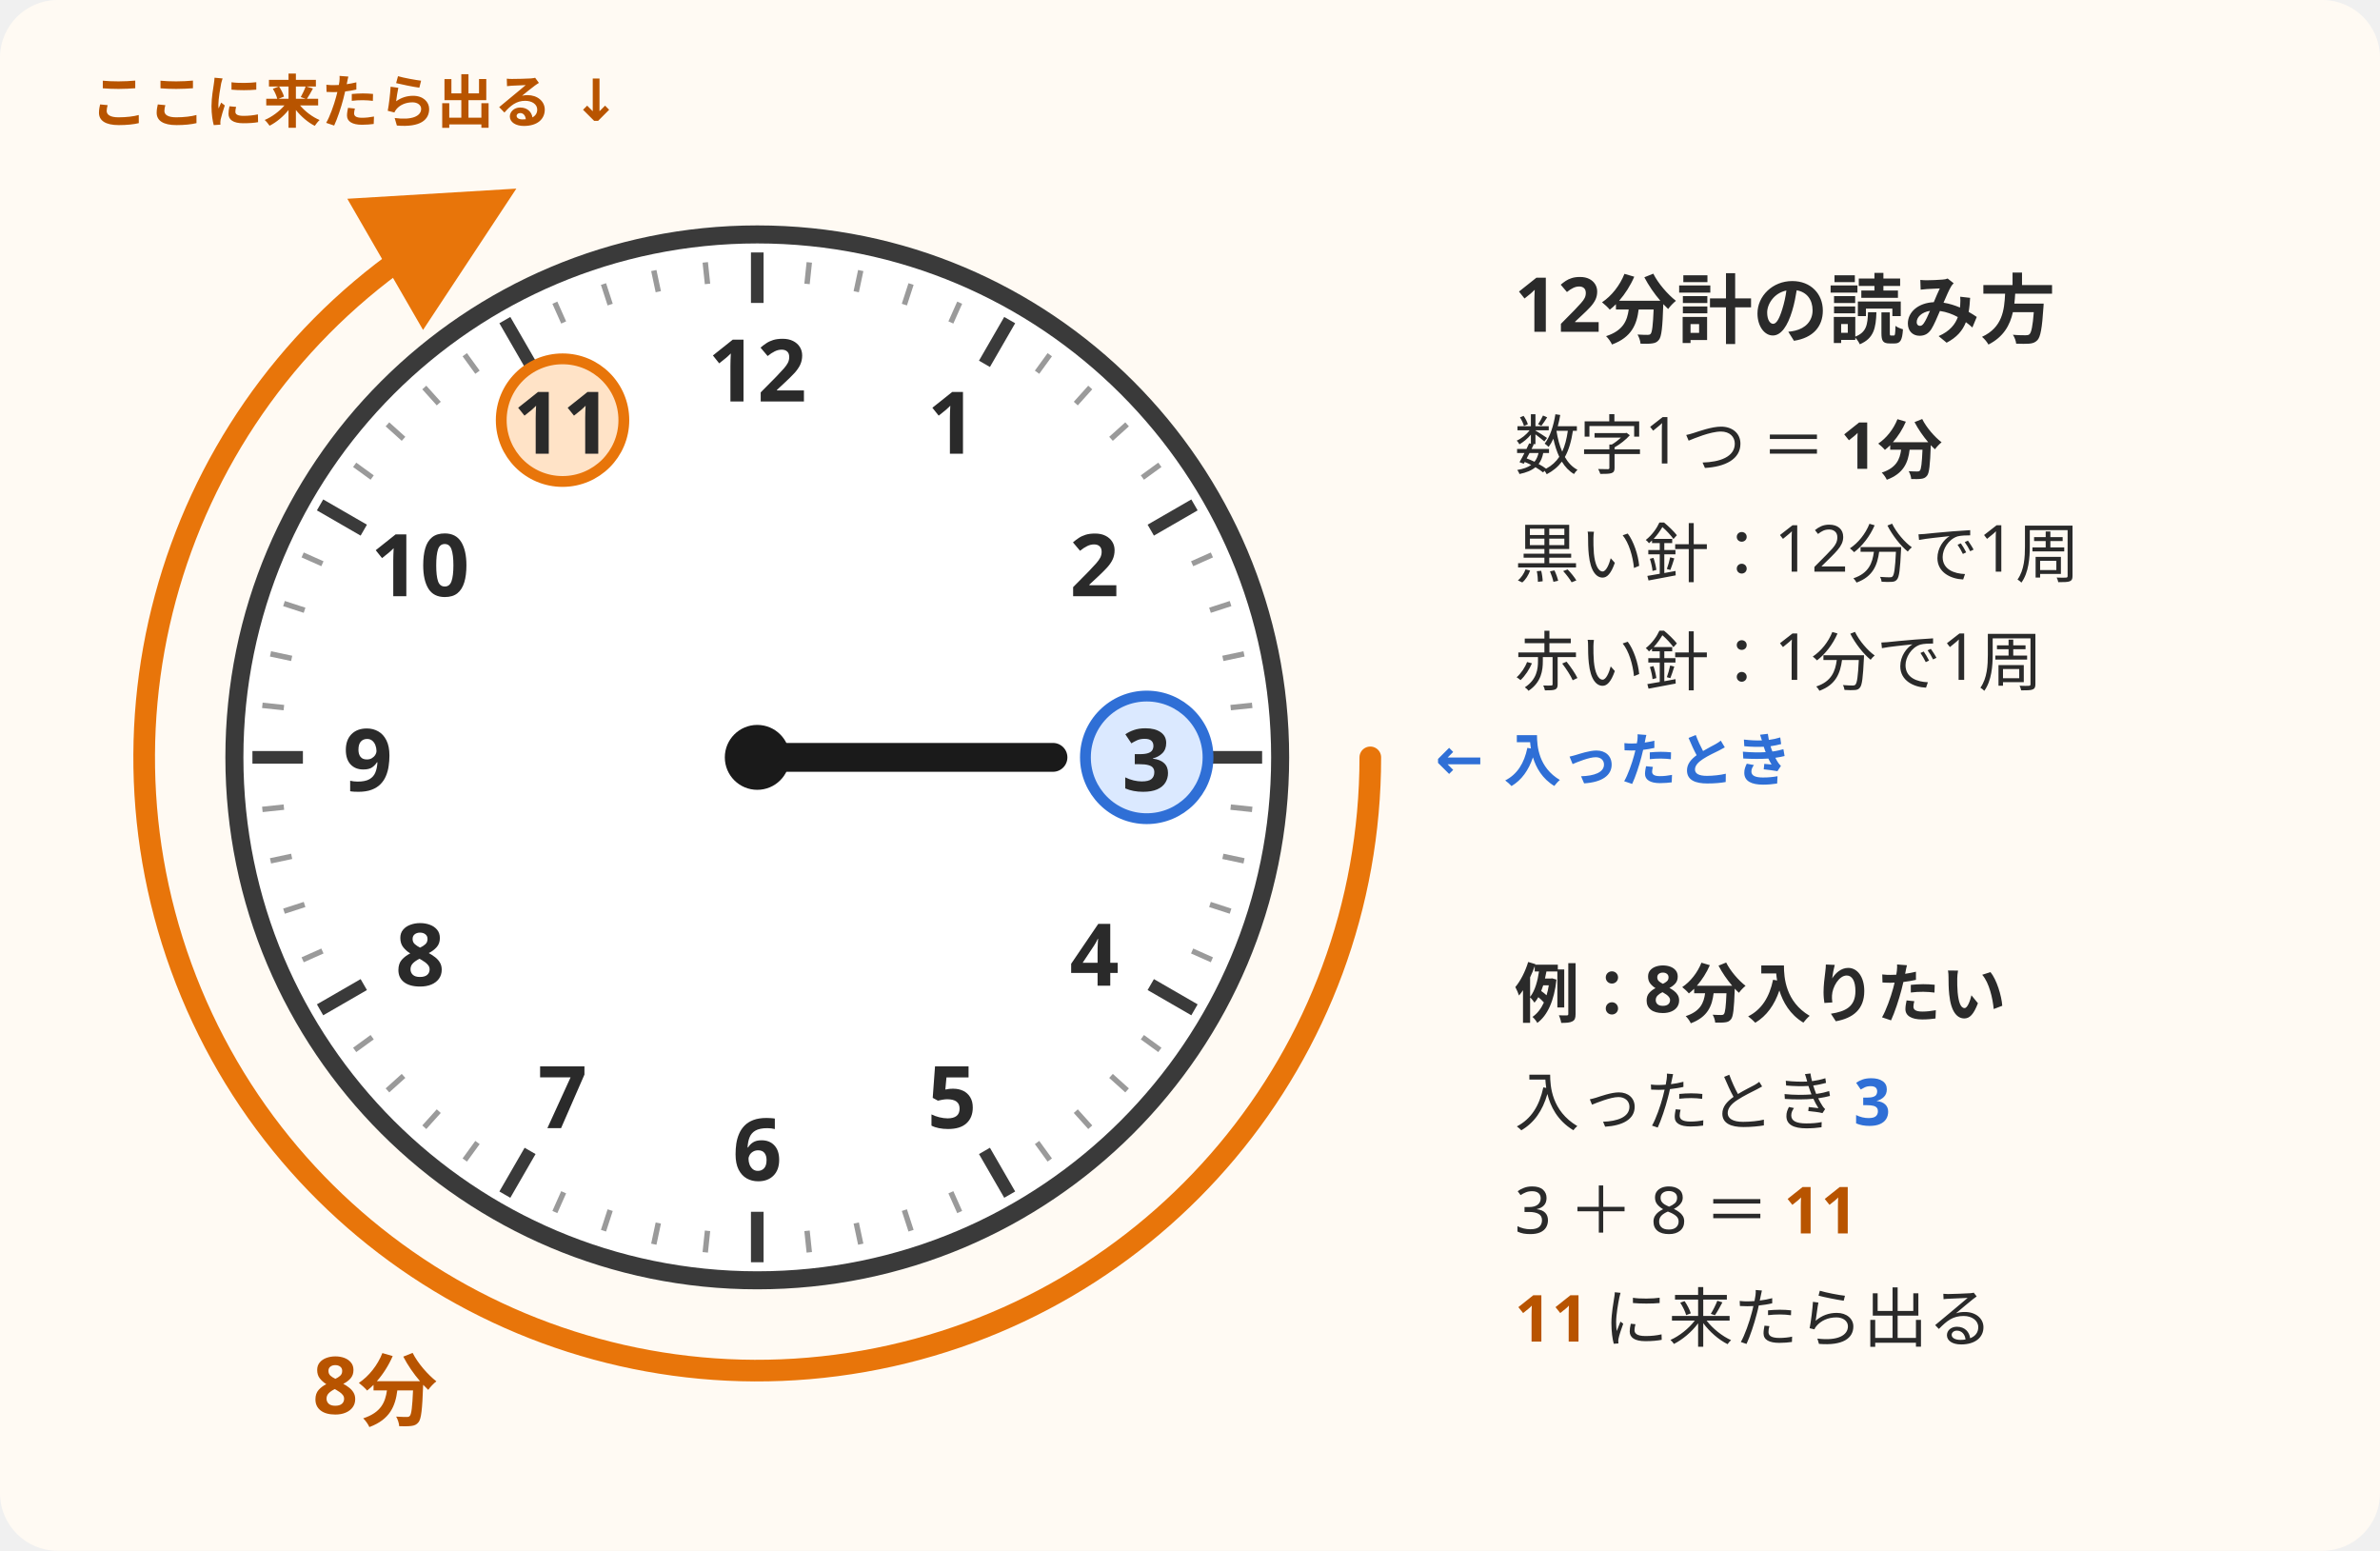
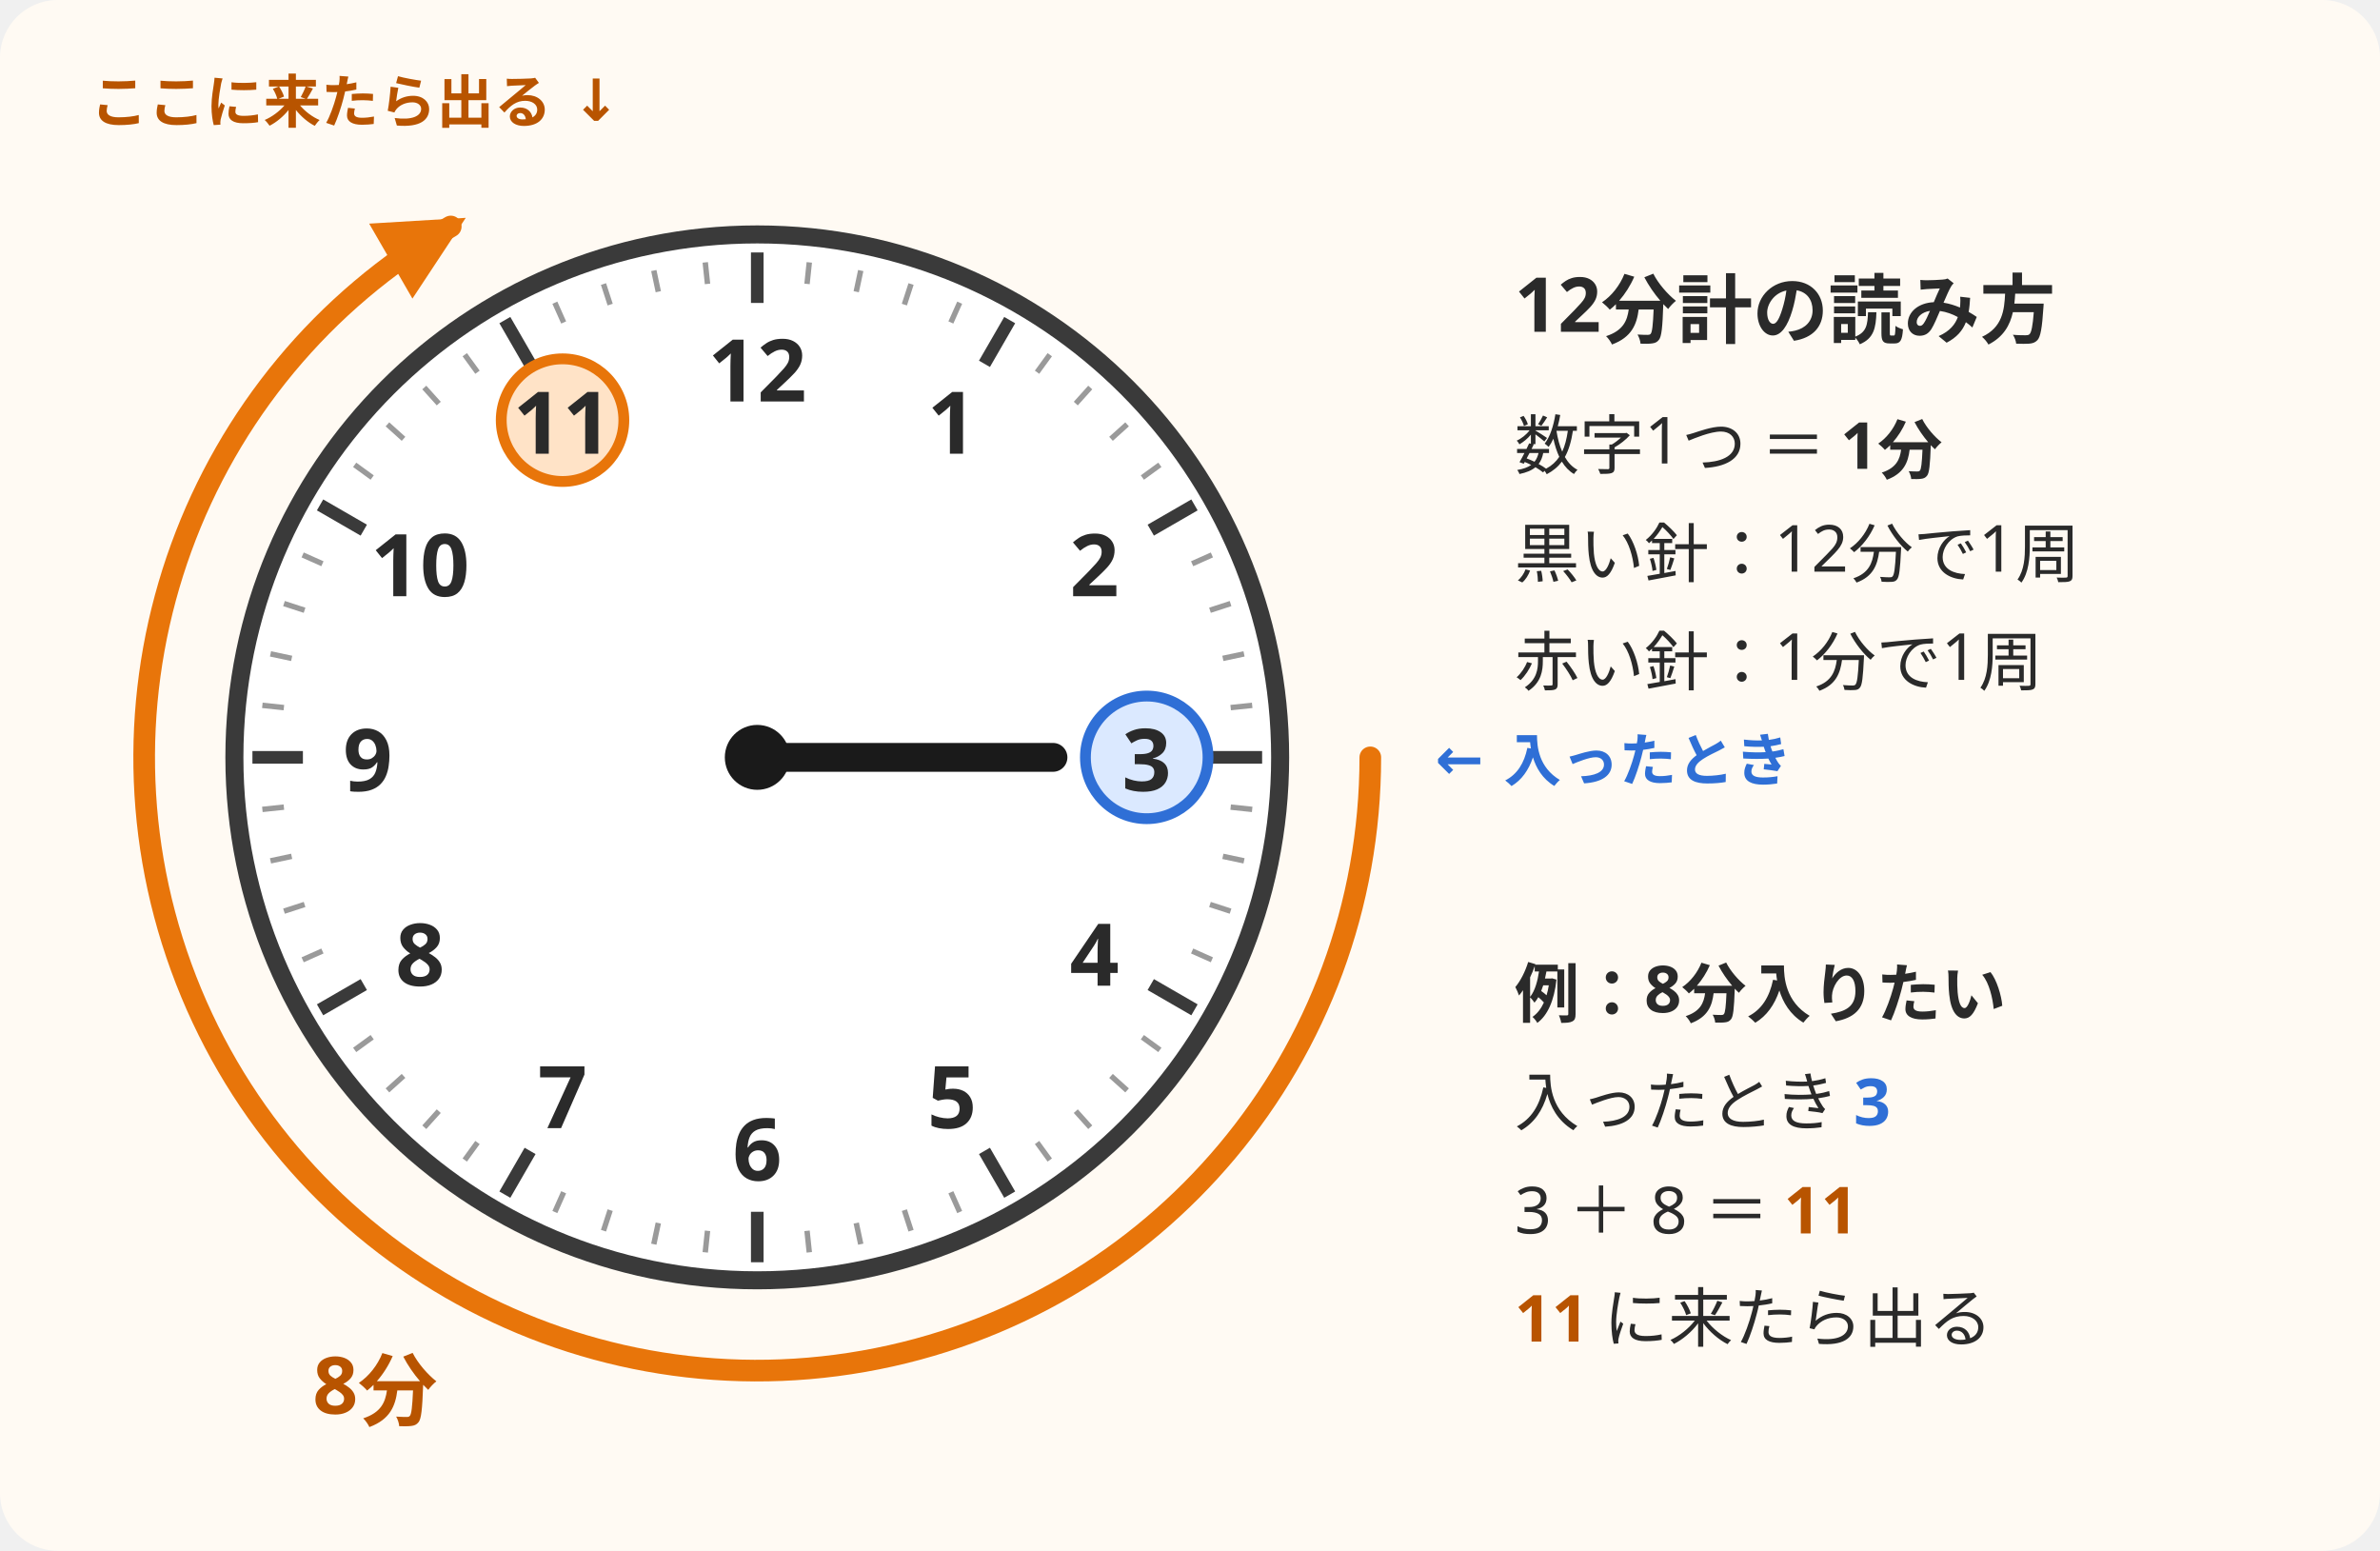
<svg xmlns="http://www.w3.org/2000/svg" viewBox="0 0 660 430" font-family="'Hiragino Sans','Hiragino Kaku Gothic ProN','Noto Sans JP','Yu Gothic',sans-serif" role="img" aria-labelledby="t d">
  <defs>
-     <marker id="arrow" viewBox="0 0 10 10" refX="5" refY="5" markerWidth="7" markerHeight="7" orient="auto-start-reverse">
+     <marker id="arrow" viewBox="0 0 10 10" refX="8" refY="5" markerWidth="4" markerHeight="4" orient="auto-start-reverse">
      <path d="M0,0 L10,5 L0,10 z" fill="#e8750a" />
    </marker>
  </defs>
  <rect width="660" height="430" rx="16" fill="#fffaf3" />
  <path d="M380,210 A170,170 0 1 1 125,62.8" fill="none" stroke="#e8750a" stroke-width="6" stroke-linecap="round" marker-end="url(#arrow)" />
  <text x="104" y="392" font-size="22" font-weight="700" fill="#b85400" text-anchor="middle">8分</text>
  <circle cx="210" cy="210" r="145" fill="#ffffff" stroke="#3a3a3a" stroke-width="5" />
  <g stroke="#9a9a9a" stroke-width="1.5">
    <line x1="210" y1="72" x2="210" y2="78" transform="rotate(6 210 210)" />
    <line x1="210" y1="72" x2="210" y2="78" transform="rotate(12 210 210)" />
    <line x1="210" y1="72" x2="210" y2="78" transform="rotate(18 210 210)" />
    <line x1="210" y1="72" x2="210" y2="78" transform="rotate(24 210 210)" />
    <line x1="210" y1="72" x2="210" y2="78" transform="rotate(36 210 210)" />
    <line x1="210" y1="72" x2="210" y2="78" transform="rotate(42 210 210)" />
    <line x1="210" y1="72" x2="210" y2="78" transform="rotate(48 210 210)" />
    <line x1="210" y1="72" x2="210" y2="78" transform="rotate(54 210 210)" />
    <line x1="210" y1="72" x2="210" y2="78" transform="rotate(66 210 210)" />
    <line x1="210" y1="72" x2="210" y2="78" transform="rotate(72 210 210)" />
    <line x1="210" y1="72" x2="210" y2="78" transform="rotate(78 210 210)" />
    <line x1="210" y1="72" x2="210" y2="78" transform="rotate(84 210 210)" />
    <line x1="210" y1="72" x2="210" y2="78" transform="rotate(96 210 210)" />
    <line x1="210" y1="72" x2="210" y2="78" transform="rotate(102 210 210)" />
    <line x1="210" y1="72" x2="210" y2="78" transform="rotate(108 210 210)" />
    <line x1="210" y1="72" x2="210" y2="78" transform="rotate(114 210 210)" />
    <line x1="210" y1="72" x2="210" y2="78" transform="rotate(126 210 210)" />
    <line x1="210" y1="72" x2="210" y2="78" transform="rotate(132 210 210)" />
    <line x1="210" y1="72" x2="210" y2="78" transform="rotate(138 210 210)" />
    <line x1="210" y1="72" x2="210" y2="78" transform="rotate(144 210 210)" />
    <line x1="210" y1="72" x2="210" y2="78" transform="rotate(156 210 210)" />
    <line x1="210" y1="72" x2="210" y2="78" transform="rotate(162 210 210)" />
    <line x1="210" y1="72" x2="210" y2="78" transform="rotate(168 210 210)" />
    <line x1="210" y1="72" x2="210" y2="78" transform="rotate(174 210 210)" />
    <line x1="210" y1="72" x2="210" y2="78" transform="rotate(186 210 210)" />
    <line x1="210" y1="72" x2="210" y2="78" transform="rotate(192 210 210)" />
    <line x1="210" y1="72" x2="210" y2="78" transform="rotate(198 210 210)" />
    <line x1="210" y1="72" x2="210" y2="78" transform="rotate(204 210 210)" />
    <line x1="210" y1="72" x2="210" y2="78" transform="rotate(216 210 210)" />
    <line x1="210" y1="72" x2="210" y2="78" transform="rotate(222 210 210)" />
    <line x1="210" y1="72" x2="210" y2="78" transform="rotate(228 210 210)" />
    <line x1="210" y1="72" x2="210" y2="78" transform="rotate(234 210 210)" />
    <line x1="210" y1="72" x2="210" y2="78" transform="rotate(246 210 210)" />
    <line x1="210" y1="72" x2="210" y2="78" transform="rotate(252 210 210)" />
    <line x1="210" y1="72" x2="210" y2="78" transform="rotate(258 210 210)" />
    <line x1="210" y1="72" x2="210" y2="78" transform="rotate(264 210 210)" />
    <line x1="210" y1="72" x2="210" y2="78" transform="rotate(276 210 210)" />
    <line x1="210" y1="72" x2="210" y2="78" transform="rotate(282 210 210)" />
    <line x1="210" y1="72" x2="210" y2="78" transform="rotate(288 210 210)" />
    <line x1="210" y1="72" x2="210" y2="78" transform="rotate(294 210 210)" />
    <line x1="210" y1="72" x2="210" y2="78" transform="rotate(306 210 210)" />
    <line x1="210" y1="72" x2="210" y2="78" transform="rotate(312 210 210)" />
    <line x1="210" y1="72" x2="210" y2="78" transform="rotate(318 210 210)" />
    <line x1="210" y1="72" x2="210" y2="78" transform="rotate(324 210 210)" />
    <line x1="210" y1="72" x2="210" y2="78" transform="rotate(336 210 210)" />
    <line x1="210" y1="72" x2="210" y2="78" transform="rotate(342 210 210)" />
    <line x1="210" y1="72" x2="210" y2="78" transform="rotate(348 210 210)" />
    <line x1="210" y1="72" x2="210" y2="78" transform="rotate(354 210 210)" />
  </g>
  <g stroke="#3a3a3a" stroke-width="3.5">
    <line x1="210" y1="70" x2="210" y2="84" />
    <line x1="210" y1="70" x2="210" y2="84" transform="rotate(30 210 210)" />
    <line x1="210" y1="70" x2="210" y2="84" transform="rotate(60 210 210)" />
    <line x1="210" y1="70" x2="210" y2="84" transform="rotate(90 210 210)" />
    <line x1="210" y1="70" x2="210" y2="84" transform="rotate(120 210 210)" />
    <line x1="210" y1="70" x2="210" y2="84" transform="rotate(150 210 210)" />
    <line x1="210" y1="70" x2="210" y2="84" transform="rotate(180 210 210)" />
    <line x1="210" y1="70" x2="210" y2="84" transform="rotate(210 210 210)" />
    <line x1="210" y1="70" x2="210" y2="84" transform="rotate(240 210 210)" />
    <line x1="210" y1="70" x2="210" y2="84" transform="rotate(270 210 210)" />
    <line x1="210" y1="70" x2="210" y2="84" transform="rotate(300 210 210)" />
    <line x1="210" y1="70" x2="210" y2="84" transform="rotate(330 210 210)" />
  </g>
  <circle cx="318" cy="210" r="17" fill="#dbe9ff" stroke="#2f6fd6" stroke-width="3" />
  <circle cx="156" cy="116.5" r="17" fill="#ffe3c7" stroke="#e8750a" stroke-width="3" />
  <g font-size="24" font-weight="700" fill="#2a2a2a" text-anchor="middle" dominant-baseline="central">
    <text x="210" y="102">12</text>
    <text x="264" y="116.5">1</text>
    <text x="303.5" y="156">2</text>
    <text x="318" y="210">3</text>
    <text x="303.5" y="264">4</text>
    <text x="264" y="303.5">5</text>
    <text x="210" y="318">6</text>
    <text x="156" y="303.5">7</text>
    <text x="116.5" y="264">8</text>
    <text x="102" y="210">9</text>
    <text x="116.5" y="156">10</text>
    <text x="156" y="116.5">11</text>
  </g>
  <line x1="210" y1="210" x2="292" y2="210" stroke="#1a1a1a" stroke-width="8" stroke-linecap="round" />
  <circle cx="210" cy="210" r="9" fill="#1a1a1a" />
  <text x="398" y="216" font-size="16" fill="#2f6fd6" font-weight="700">← 入ったとき</text>
  <text x="172" y="34" font-size="16" fill="#b85400" font-weight="700" text-anchor="end">ここに来たら出る ↓</text>
  <g font-size="18" fill="#2a2a2a">
    <text x="420" y="92" font-size="21" font-weight="700">12分計の読み方</text>
    <text x="420" y="130">数字1つ ＝ <tspan font-weight="700">1分</tspan>
    </text>
    <text x="420" y="160">黒い針：12分で1周</text>
    <text x="420" y="190">赤い針：1分で1周</text>
    <text x="420" y="282" font-weight="700">例：8分入りたい</text>
    <text x="420" y="312">入ったとき <tspan fill="#2f6fd6" font-weight="700">3</tspan>
    </text>
    <text x="420" y="342">3 ＋ 8 ＝ <tspan fill="#b85400" font-weight="700">11</tspan>
    </text>
    <text x="420" y="372">
      <tspan fill="#b85400" font-weight="700">11</tspan> に来たら出る</text>
  </g>
</svg>
